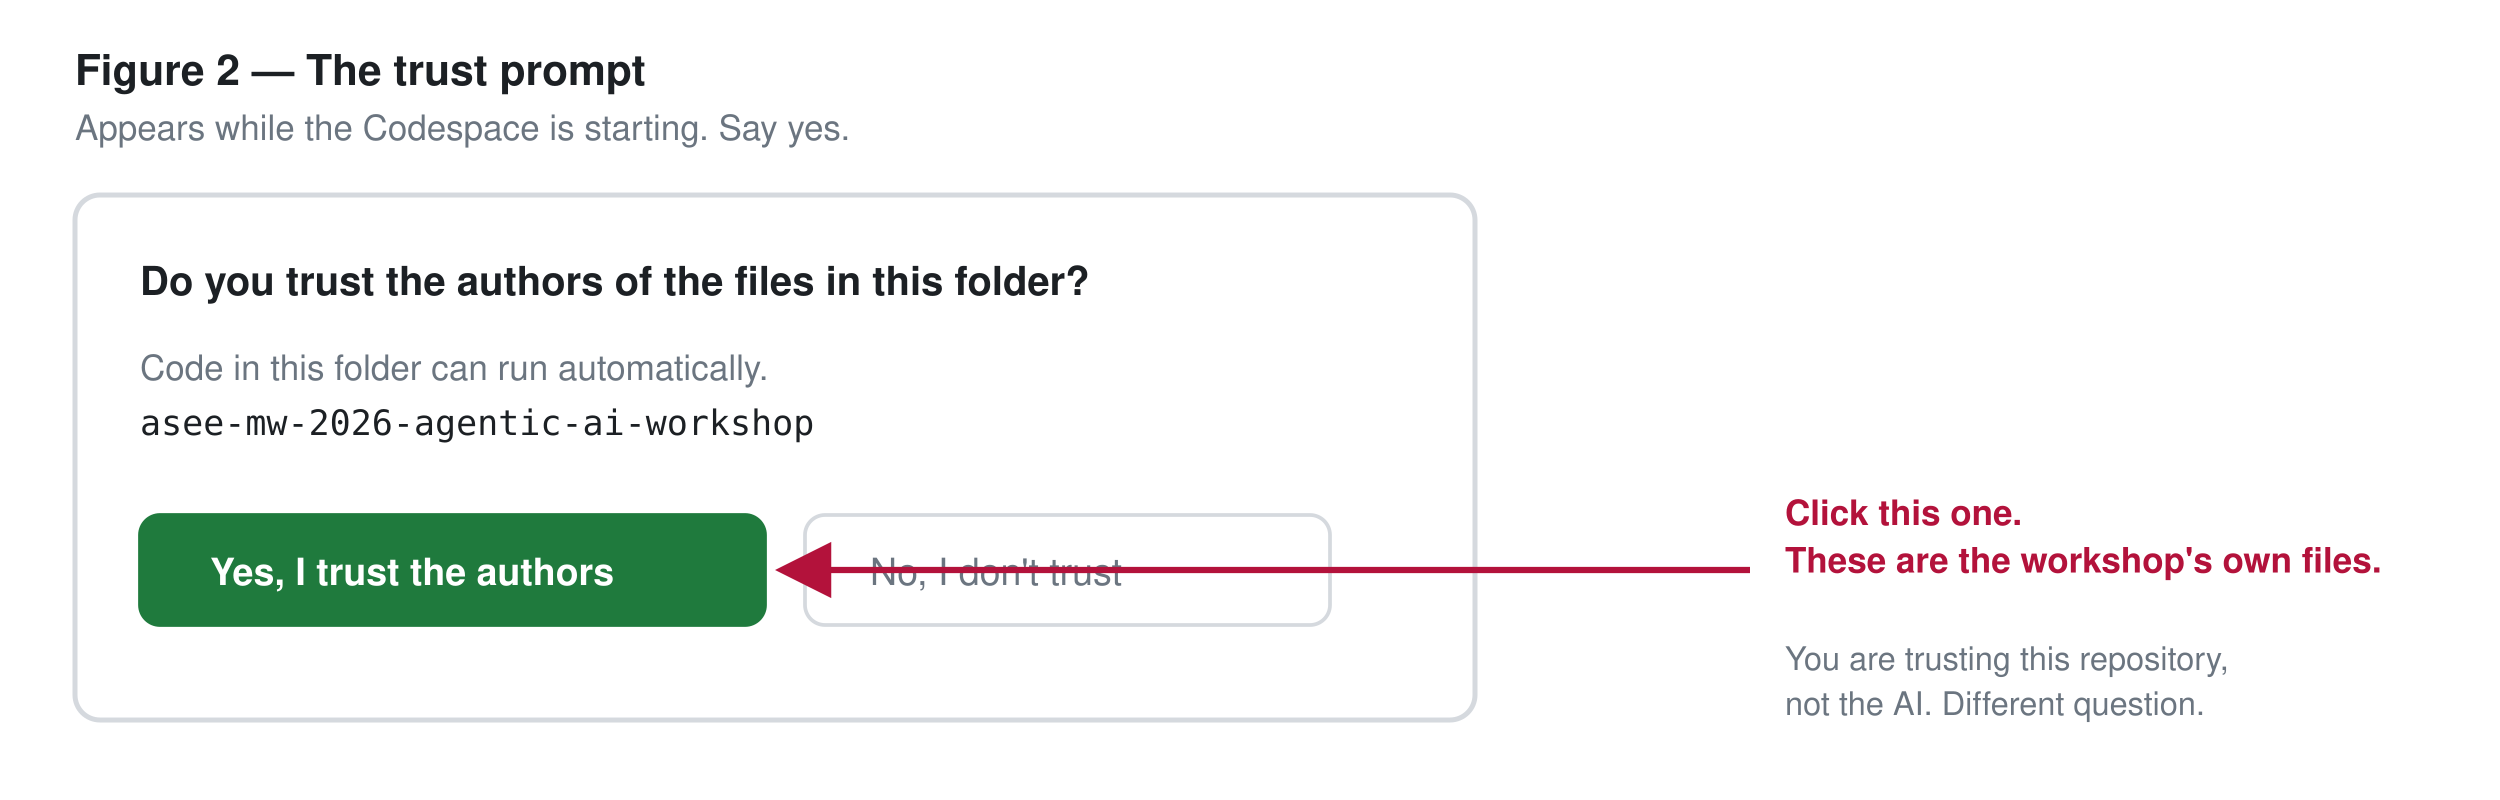
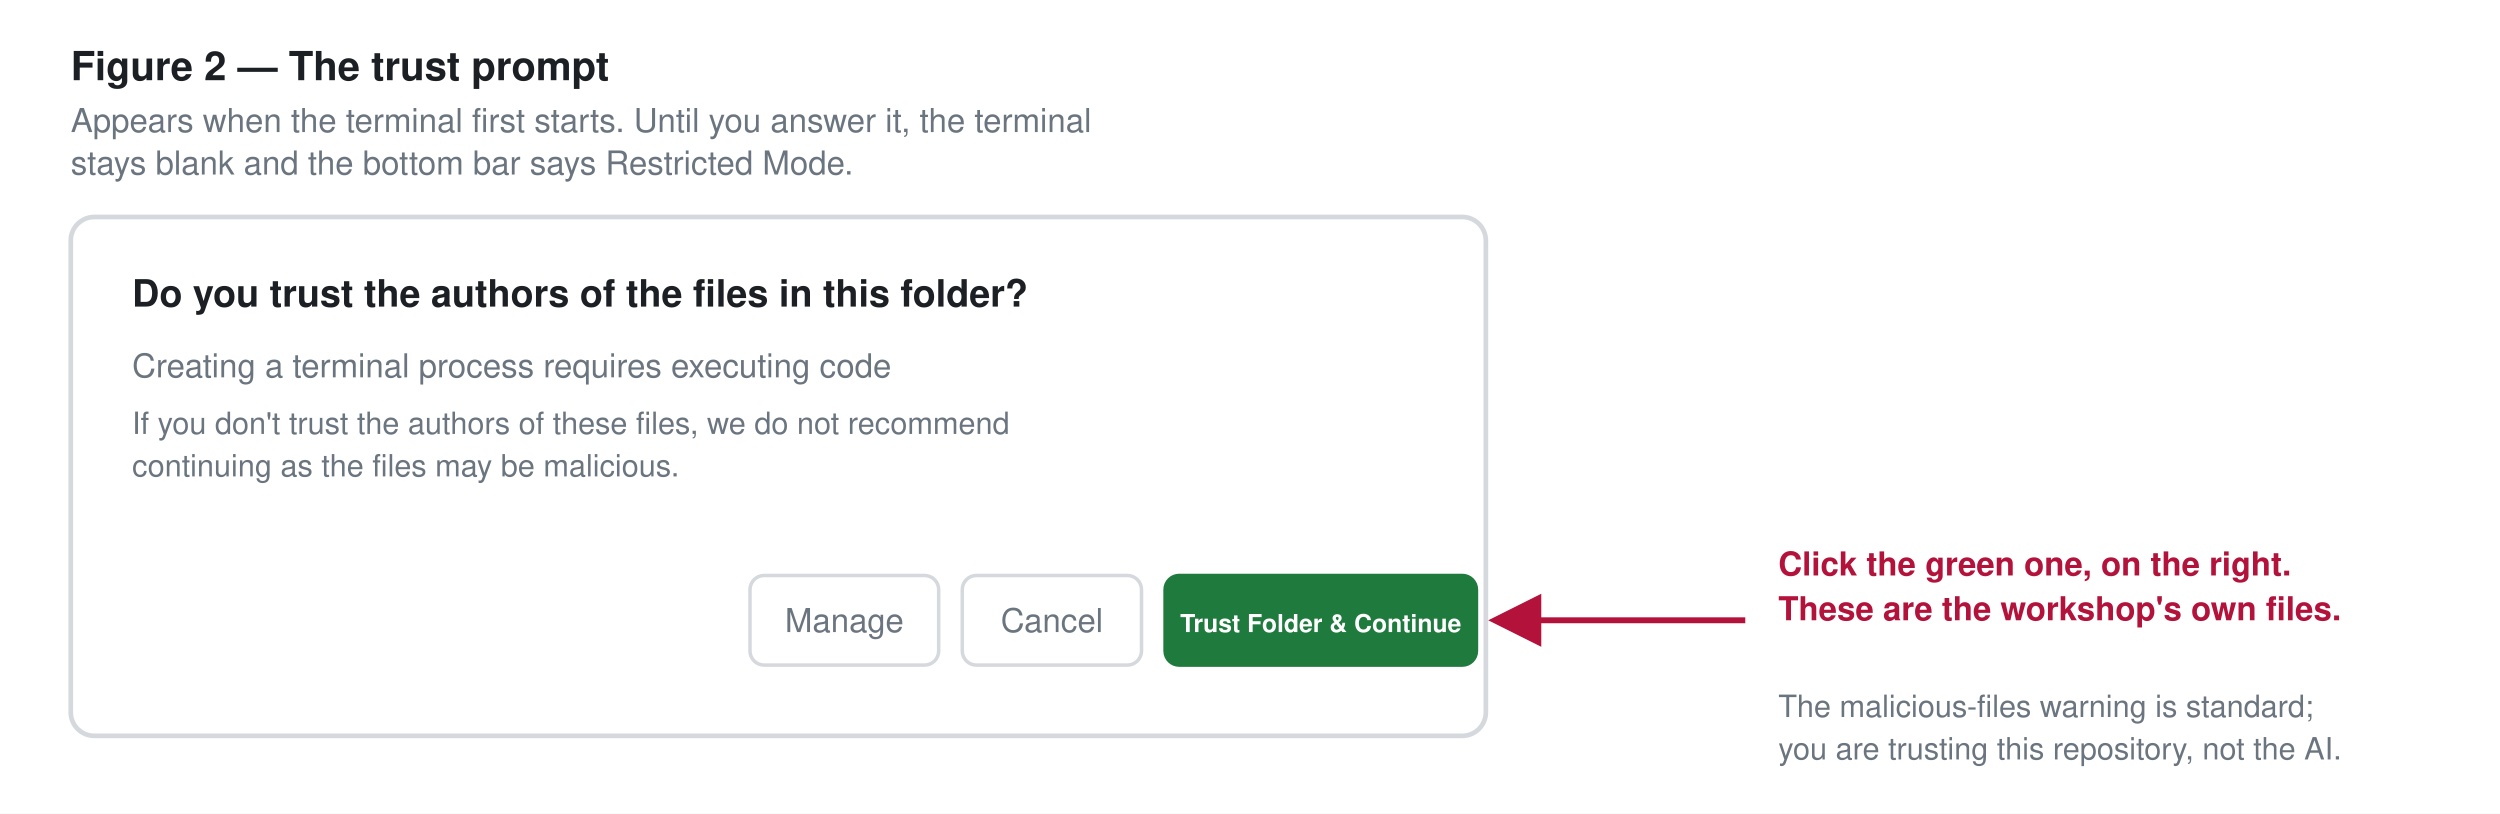
- <svg xmlns="http://www.w3.org/2000/svg" viewBox="0 0 1000 320" width="1000" height="320" role="img" aria-label="The trust-this-folder prompt">
-   <rect width="1000" height="320" fill="#ffffff" />
+ <svg xmlns="http://www.w3.org/2000/svg" viewBox="0 0 1060 345" width="1060" height="345" role="img" aria-label="The trust-this-folder prompt">
+   <rect width="1060" height="345" fill="#ffffff" />
  <text x="30" y="34" font-family="-apple-system,BlinkMacSystemFont,'Segoe UI',Helvetica,Arial,sans-serif" font-size="17" fill="#1c2024" font-weight="700" text-anchor="start">Figure 2 — The trust prompt</text>
-   <text x="30" y="56" font-family="-apple-system,BlinkMacSystemFont,'Segoe UI',Helvetica,Arial,sans-serif" font-size="14" fill="#6b7580" font-weight="400" text-anchor="start">Appears while the Codespace is starting. Say yes.</text>
-   <rect x="30" y="78" width="560" height="210" rx="10" fill="#ffffff" stroke="#d5d9de" stroke-width="2" />
-   <text x="56" y="118" font-family="-apple-system,BlinkMacSystemFont,'Segoe UI',Helvetica,Arial,sans-serif" font-size="16" fill="#1c2024" font-weight="700" text-anchor="start">Do you trust the authors of the files in this folder?</text>
-   <text x="56" y="152" font-family="-apple-system,BlinkMacSystemFont,'Segoe UI',Helvetica,Arial,sans-serif" font-size="14" fill="#6b7580" font-weight="400" text-anchor="start">Code in this folder can run automatically.</text>
-   <text x="56" y="174" font-family="ui-monospace,SFMono-Regular,Menlo,Consolas,monospace" font-size="14" fill="#1c2024" font-weight="400" text-anchor="start">asee-mw-2026-agentic-ai-workshop</text>
-   <rect x="56" y="206" width="250" height="44" rx="8" fill="#1f7a3d" stroke="#1f7a3d" stroke-width="1.5" />
-   <text x="84" y="234" font-family="-apple-system,BlinkMacSystemFont,'Segoe UI',Helvetica,Arial,sans-serif" font-size="15" fill="#ffffff" font-weight="600" text-anchor="start">Yes, I trust the authors</text>
-   <rect x="322" y="206" width="210" height="44" rx="8" fill="#ffffff" stroke="#d5d9de" stroke-width="1.5" />
-   <text x="348" y="234" font-family="-apple-system,BlinkMacSystemFont,'Segoe UI',Helvetica,Arial,sans-serif" font-size="15" fill="#6b7580" font-weight="400" text-anchor="start">No, I don't trust</text>
+   <text x="30" y="56" font-family="-apple-system,BlinkMacSystemFont,'Segoe UI',Helvetica,Arial,sans-serif" font-size="14" fill="#6b7580" font-weight="400" text-anchor="start">Appears when the terminal first starts. Until you answer it, the terminal</text>
+   <text x="30" y="74" font-family="-apple-system,BlinkMacSystemFont,'Segoe UI',Helvetica,Arial,sans-serif" font-size="14" fill="#6b7580" font-weight="400" text-anchor="start">stays blank and the bottom bar says Restricted Mode.</text>
+   <rect x="30" y="92" width="600" height="220" rx="10" fill="#ffffff" stroke="#d5d9de" stroke-width="2" />
+   <text x="56" y="130" font-family="-apple-system,BlinkMacSystemFont,'Segoe UI',Helvetica,Arial,sans-serif" font-size="16" fill="#1c2024" font-weight="700" text-anchor="start">Do you trust the authors of the files in this folder?</text>
+   <text x="56" y="160" font-family="-apple-system,BlinkMacSystemFont,'Segoe UI',Helvetica,Arial,sans-serif" font-size="14" fill="#6b7580" font-weight="400" text-anchor="start">Creating a terminal process requires executing code</text>
+   <text x="56" y="184" font-family="-apple-system,BlinkMacSystemFont,'Segoe UI',Helvetica,Arial,sans-serif" font-size="13" fill="#6b7580" font-weight="400" text-anchor="start">If you don't trust the authors of these files, we do not recommend</text>
+   <text x="56" y="202" font-family="-apple-system,BlinkMacSystemFont,'Segoe UI',Helvetica,Arial,sans-serif" font-size="13" fill="#6b7580" font-weight="400" text-anchor="start">continuing as the files may be malicious.</text>
+   <rect x="318" y="244" width="80" height="38" rx="6" fill="#ffffff" stroke="#d5d9de" stroke-width="1.5" />
+   <text x="358" y="268" font-family="-apple-system,BlinkMacSystemFont,'Segoe UI',Helvetica,Arial,sans-serif" font-size="14" fill="#6b7580" font-weight="400" text-anchor="middle">Manage</text>
+   <rect x="408" y="244" width="76" height="38" rx="6" fill="#ffffff" stroke="#d5d9de" stroke-width="1.5" />
+   <text x="446" y="268" font-family="-apple-system,BlinkMacSystemFont,'Segoe UI',Helvetica,Arial,sans-serif" font-size="14" fill="#6b7580" font-weight="400" text-anchor="middle">Cancel</text>
+   <rect x="494" y="244" width="132" height="38" rx="6" fill="#1f7a3d" stroke="#1f7a3d" stroke-width="1.5" />
+   <text x="560" y="268" font-family="-apple-system,BlinkMacSystemFont,'Segoe UI',Helvetica,Arial,sans-serif" font-size="10.5" fill="#ffffff" font-weight="700" text-anchor="middle">Trust Folder &amp; Continue</text>
  <defs>
-     <marker id="a77542" markerWidth="9" markerHeight="9" refX="7" refY="4.5" orient="auto">
+     <marker id="a77053" markerWidth="9" markerHeight="9" refX="7" refY="4.5" orient="auto">
      <path d="M0,0 L9,4.5 L0,9 z" fill="#b3123b" />
    </marker>
  </defs>
-   <line x1="700" y1="228" x2="315" y2="228" stroke="#b3123b" stroke-width="2.5" marker-end="url(#a77542)" />
-   <text x="714" y="210" font-family="-apple-system,BlinkMacSystemFont,'Segoe UI',Helvetica,Arial,sans-serif" font-size="14" fill="#b3123b" font-weight="600" text-anchor="start">Click this one.</text>
-   <text x="714" y="229" font-family="-apple-system,BlinkMacSystemFont,'Segoe UI',Helvetica,Arial,sans-serif" font-size="14" fill="#b3123b" font-weight="600" text-anchor="start">These are the workshop's own files.</text>
-   <text x="714" y="268" font-family="-apple-system,BlinkMacSystemFont,'Segoe UI',Helvetica,Arial,sans-serif" font-size="13" fill="#6b7580" font-weight="400" text-anchor="start">You are trusting this repository,</text>
-   <text x="714" y="286" font-family="-apple-system,BlinkMacSystemFont,'Segoe UI',Helvetica,Arial,sans-serif" font-size="13" fill="#6b7580" font-weight="400" text-anchor="start">not the AI. Different question.</text>
+   <line x1="740" y1="263" x2="636" y2="263" stroke="#b3123b" stroke-width="2.5" marker-end="url(#a77053)" />
+   <text x="754" y="244" font-family="-apple-system,BlinkMacSystemFont,'Segoe UI',Helvetica,Arial,sans-serif" font-size="14" fill="#b3123b" font-weight="600" text-anchor="start">Click the green one, on the right.</text>
+   <text x="754" y="263" font-family="-apple-system,BlinkMacSystemFont,'Segoe UI',Helvetica,Arial,sans-serif" font-size="14" fill="#b3123b" font-weight="600" text-anchor="start">These are the workshop's own files.</text>
+   <text x="754" y="304" font-family="-apple-system,BlinkMacSystemFont,'Segoe UI',Helvetica,Arial,sans-serif" font-size="13" fill="#6b7580" font-weight="400" text-anchor="start">The malicious-files warning is standard;</text>
+   <text x="754" y="322" font-family="-apple-system,BlinkMacSystemFont,'Segoe UI',Helvetica,Arial,sans-serif" font-size="13" fill="#6b7580" font-weight="400" text-anchor="start">you are trusting this repository, not the AI.</text>
</svg>
